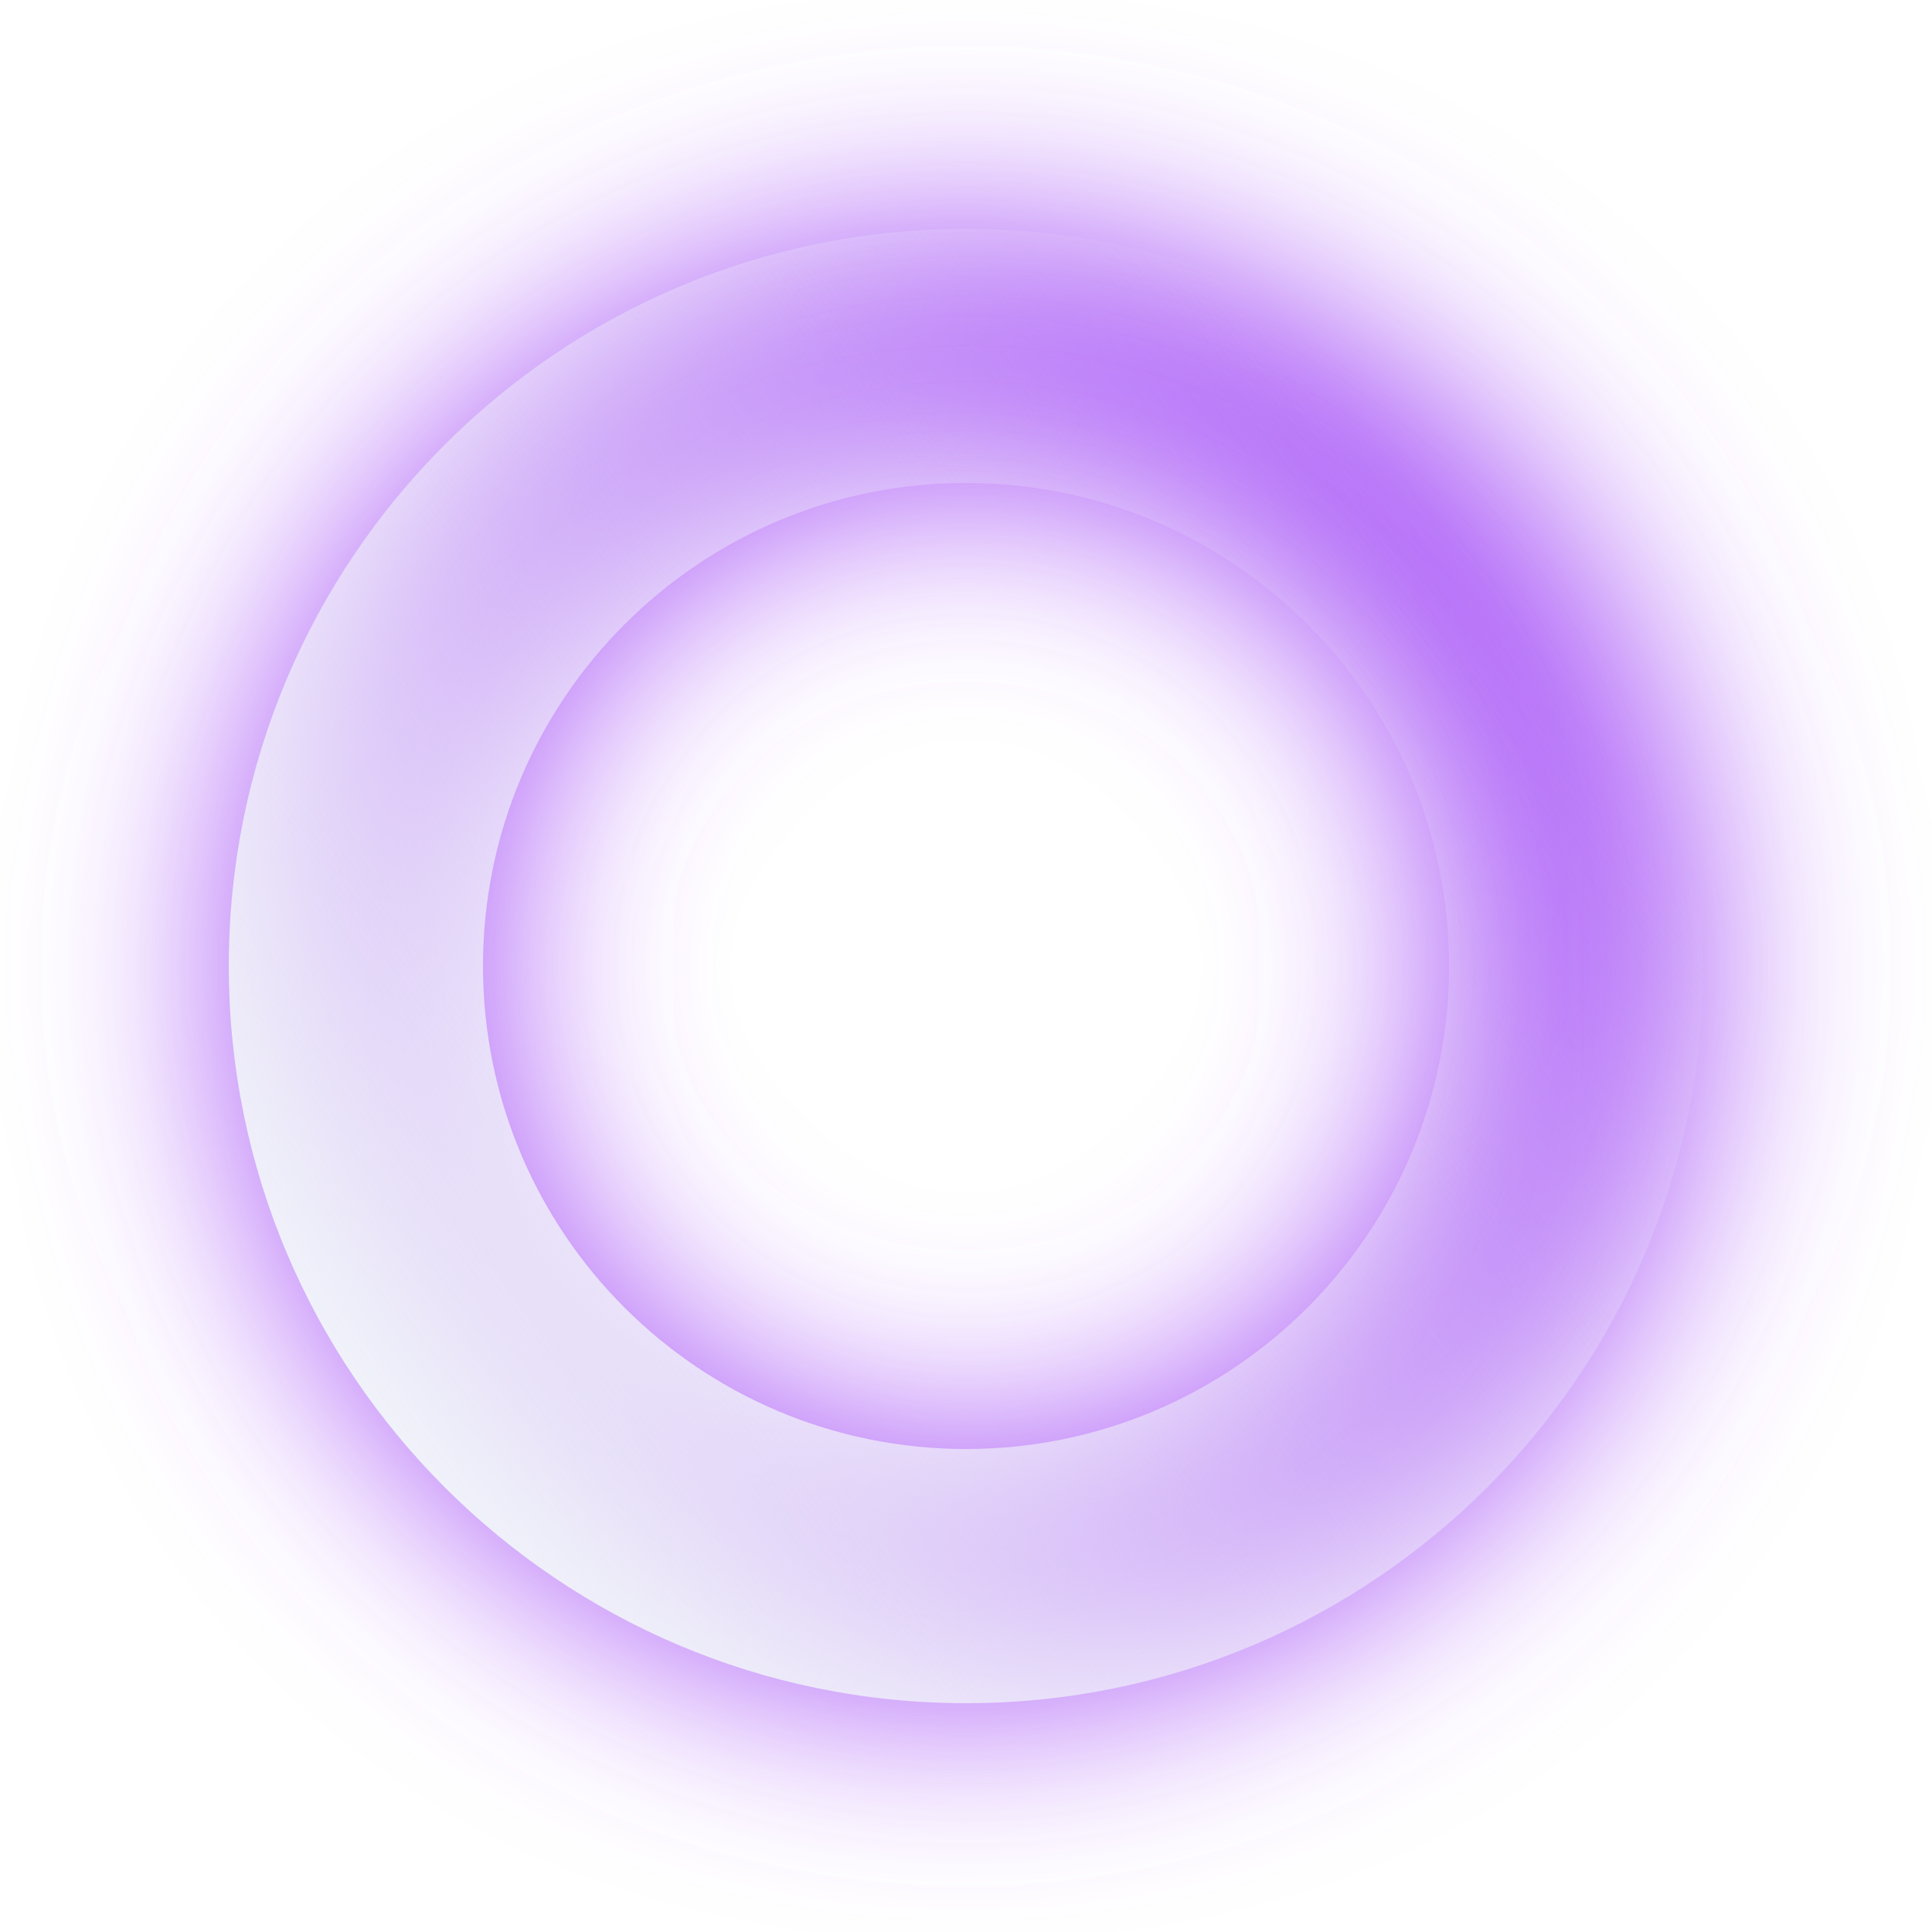
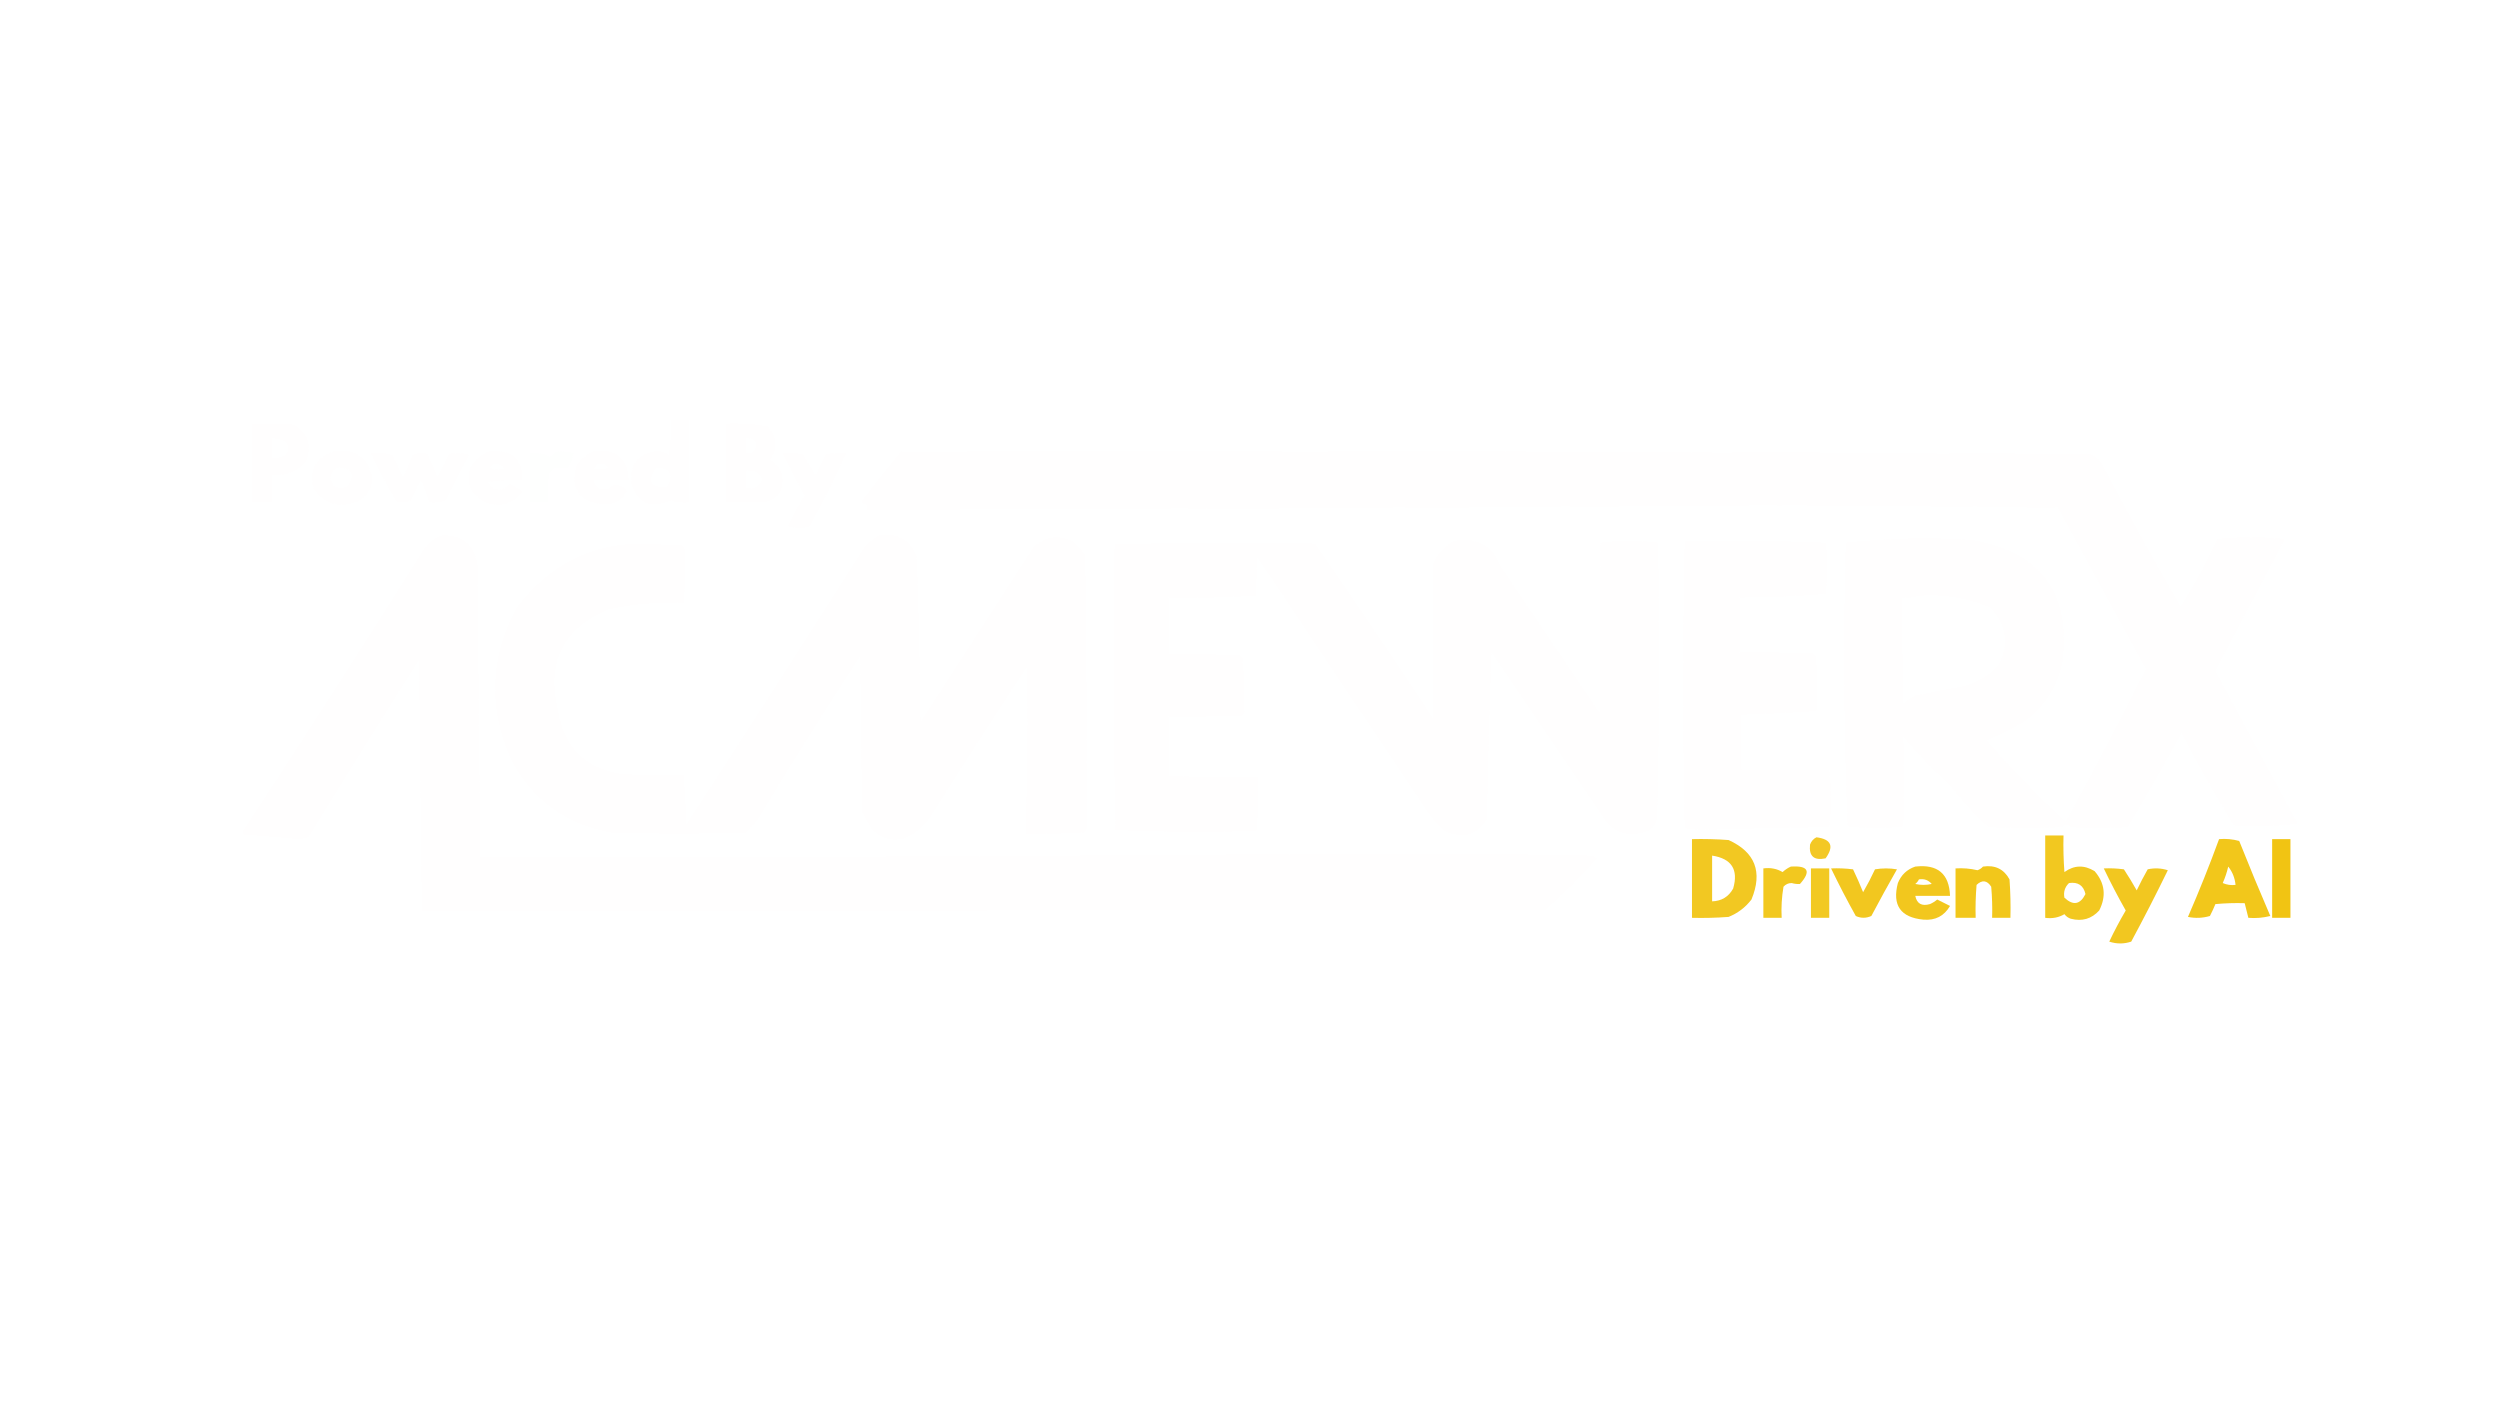
- <svg xmlns="http://www.w3.org/2000/svg" width="38" height="38">
-   <defs>
-     <linearGradient id="b" x1="87.629%" x2="9.97%" y1="28.473%" y2="86.882%">
-       <stop offset="0%" stop-color="#F1F5F9" stop-opacity="0" />
-       <stop offset="100%" stop-color="#F1F5F9" />
-     </linearGradient>
-     <filter id="a" width="141.4%" height="141.4%" x="-20.7%" y="-20.7%" filterUnits="objectBoundingBox">
-       <feGaussianBlur in="SourceGraphic" stdDeviation="2" />
-     </filter>
-   </defs>
-   <g fill="none" fill-rule="nonzero">
-     <path fill="#A855F7" d="M19 33.5c-8.008 0-14.5-6.492-14.5-14.5S10.992 4.5 19 4.5 33.5 10.992 33.5 19 27.008 33.5 19 33.5Zm0-5a9.5 9.5 0 1 0 0-19 9.5 9.5 0 0 0 0 19Z" filter="url(#a)" />
-     <path fill="url(#b)" d="M19 33.5c-8.008 0-14.5-6.492-14.5-14.5S10.992 4.5 19 4.5 33.5 10.992 33.5 19 27.008 33.5 19 33.5Zm0-5a9.5 9.5 0 1 0 0-19 9.5 9.5 0 0 0 0 19Z" />
+ <svg xmlns="http://www.w3.org/2000/svg" version="1.1" width="1366px" height="768px" style="shape-rendering:geometricPrecision; text-rendering:geometricPrecision; image-rendering:optimizeQuality; fill-rule:evenodd; clip-rule:evenodd">
+   <g>
+     <path style="opacity:0.914" fill="#fffefe" d="M 366.5,229.5 C 369.833,229.5 373.167,229.5 376.5,229.5C 376.5,244.5 376.5,259.5 376.5,274.5C 372.894,274.789 369.394,274.456 366,273.5C 355.681,278.173 348.681,275.173 345,264.5C 343.651,254.025 348.151,248.025 358.5,246.5C 361.047,246.442 363.38,247.109 365.5,248.5C 366.496,242.202 366.83,235.868 366.5,229.5 Z M 358.5,255.5 C 366.346,255.694 368.346,259.194 364.5,266C 355.352,266.536 353.352,263.036 358.5,255.5 Z" />
+   </g>
+   <g>
+     <path style="opacity:0.914" fill="#fffefe" d="M 137.5,231.5 C 145.174,231.334 152.841,231.5 160.5,232C 168.525,236.744 170.692,243.577 167,252.5C 162.103,257.917 155.936,260.25 148.5,259.5C 148.5,264.5 148.5,269.5 148.5,274.5C 144.833,274.5 141.167,274.5 137.5,274.5C 137.5,260.167 137.5,245.833 137.5,231.5 Z M 148.5,239.5 C 150.927,239.523 153.26,240.023 155.5,241C 158.167,243.667 158.167,246.333 155.5,249C 153.26,249.977 150.927,250.477 148.5,250.5C 148.5,246.833 148.5,243.167 148.5,239.5 Z" />
+   </g>
+   <g>
+     <path style="opacity:0.92" fill="#fffefe" d="M 396.5,231.5 C 404.253,231.104 411.92,231.604 419.5,233C 423.305,237.091 424.472,241.924 423,247.5C 422.535,248.931 421.701,250.097 420.5,251C 427.549,255.487 429.383,261.654 426,269.5C 424.269,271.617 422.102,273.117 419.5,274C 411.841,274.5 404.174,274.666 396.5,274.5C 396.5,260.167 396.5,245.833 396.5,231.5 Z M 407.5,239.5 C 413.501,239.741 414.834,242.241 411.5,247C 410.207,247.49 408.873,247.657 407.5,247.5C 407.5,244.833 407.5,242.167 407.5,239.5 Z M 407.5,257.5 C 411.881,256.534 414.881,258.034 416.5,262C 414.881,265.966 411.881,267.466 407.5,266.5C 407.5,263.5 407.5,260.5 407.5,257.5 Z" />
+   </g>
+   <g>
+     <path style="opacity:0.894" fill="#fffefe" d="M 182.5,246.5 C 194.042,244.927 201.042,249.76 203.5,261C 203.366,266.942 200.699,271.275 195.5,274C 185.146,277.988 176.979,275.488 171,266.5C 168.934,256.285 172.768,249.618 182.5,246.5 Z M 184.5,255.5 C 192.818,255.987 194.485,259.487 189.5,266C 184.584,267.69 181.584,266.023 180.5,261C 181.036,258.492 182.369,256.659 184.5,255.5 Z" />
+   </g>
+   <g>
+     <path style="opacity:0.883" fill="#fffefe" d="M 267.5,246.5 C 279.57,245.244 285.57,250.578 285.5,262.5C 279.132,262.17 272.798,262.504 266.5,263.5C 269.984,268.492 273.984,268.825 278.5,264.5C 280.996,265.58 283.33,266.914 285.5,268.5C 280.763,275.054 274.429,277.221 266.5,275C 257.577,271.319 254.41,264.819 257,255.5C 259.489,251.168 262.989,248.168 267.5,246.5 Z M 269.5,253.5 C 272.022,253.128 274.022,253.961 275.5,256C 272.773,256.818 270.106,256.652 267.5,255.5C 268.243,254.818 268.909,254.151 269.5,253.5 Z" />
+   </g>
+   <g>
+     <path style="opacity:0.894" fill="#fefffe" d="M 304.5,246.5 C 307.545,246.508 310.545,246.841 313.5,247.5C 313.076,250.354 312.076,253.021 310.5,255.5C 307.943,255.782 305.277,255.949 302.5,256C 301.667,256.833 300.833,257.667 300,258.5C 299.501,263.823 299.334,269.156 299.5,274.5C 296.167,274.5 292.833,274.5 289.5,274.5C 289.5,265.5 289.5,256.5 289.5,247.5C 293.351,246.971 296.851,247.638 300,249.5C 301.652,248.601 303.152,247.601 304.5,246.5 Z" />
+   </g>
+   <g>
+     <path style="opacity:0.874" fill="#fffefe" d="M 324.5,246.5 C 336.8,245.111 343.133,250.444 343.5,262.5C 337.167,262.5 330.833,262.5 324.5,262.5C 325.385,266.784 328.051,268.284 332.5,267C 335.324,264.012 338.324,264.012 341.5,267C 342.022,267.561 342.355,268.228 342.5,269C 339.404,273.823 334.904,275.989 329,275.5C 316.097,274.034 311.431,267.034 315,254.5C 317.362,250.755 320.528,248.089 324.5,246.5 Z M 326.5,253.5 C 328.977,253.051 330.977,253.717 332.5,255.5C 329.894,256.652 327.227,256.818 324.5,256C 325.381,255.292 326.047,254.458 326.5,253.5 Z" />
+   </g>
+   <g>
+     <path style="opacity:0.955" fill="#fffefe" d="M 492.5,246.5 C 708.75,246.193 925.083,246.693 1141.5,248C 1144.1,248.883 1146.27,250.383 1148,252.5C 1161.99,279.158 1176.49,305.491 1191.5,331.5C 1198.93,319.645 1205.6,307.312 1211.5,294.5C 1223.83,293.167 1236.17,293.167 1248.5,294.5C 1235.82,318.528 1223.15,342.528 1210.5,366.5C 1225.36,394.376 1240.36,422.209 1255.5,450C 1243.89,451.579 1232.22,451.912 1220.5,451C 1210.37,434.572 1200.87,417.739 1192,400.5C 1182.55,417.911 1172.71,435.078 1162.5,452C 1152.17,452.667 1141.83,452.667 1131.5,452C 1129.94,450.244 1128.27,450.244 1126.5,452C 1113.17,452.667 1099.83,452.667 1086.5,452C 1078.59,444.759 1071.42,436.926 1065,428.5C 1055.96,420.46 1047.63,411.793 1040,402.5C 1040.45,418.821 1040.45,435.154 1040,451.5C 1029.86,452.824 1019.7,452.824 1009.5,451.5C 1007.41,399.846 1007.07,348.18 1008.5,296.5C 1031.45,293.975 1054.45,293.475 1077.5,295C 1115.02,301.54 1131.52,323.706 1127,361.5C 1124.23,374.931 1117.39,385.764 1106.5,394C 1099.77,398.032 1092.77,401.532 1085.5,404.5C 1098.83,419.661 1112.83,434.161 1127.5,448C 1128.33,448.688 1129,448.521 1129.5,447.5C 1144.42,420.311 1158.76,392.977 1172.5,365.5C 1156.49,336.135 1140.49,306.802 1124.5,277.5C 1056.91,276.524 989.406,276.19 922,276.5C 772.57,277.634 623.07,278.301 473.5,278.5C 473.5,277.5 473.5,276.5 473.5,275.5C 471.645,275.728 470.812,275.061 471,273.5C 478.061,264.288 485.228,255.288 492.5,246.5 Z M 1048.5,325.5 C 1062.09,324.488 1075.09,326.655 1087.5,332C 1096.35,341.401 1097.85,351.901 1092,363.5C 1086.67,369.25 1080.17,373.084 1072.5,375C 1063.74,376.607 1055.07,378.273 1046.5,380C 1044.19,381.265 1042.02,382.765 1040,384.5C 1039.5,365.17 1039.33,345.836 1039.5,326.5C 1042.71,326.81 1045.71,326.477 1048.5,325.5 Z" />
+   </g>
+   <g>
+     <path style="opacity:0.898" fill="#fffefe" d="M 202.5,247.5 C 206.555,247.176 210.555,247.509 214.5,248.5C 216.43,252.458 218.263,256.458 220,260.5C 222.107,256.619 223.941,252.619 225.5,248.5C 228.106,247.348 230.773,247.182 233.5,248C 235.462,252.093 237.296,256.259 239,260.5C 241.024,256.286 243.191,252.119 245.5,248C 249.211,247.175 252.878,247.341 256.5,248.5C 251.912,256.676 247.578,265.009 243.5,273.5C 240.572,274.484 237.572,274.817 234.5,274.5C 233.298,270.422 231.798,266.422 230,262.5C 228.077,266.088 226.244,269.754 224.5,273.5C 221.894,274.652 219.227,274.818 216.5,274C 211.426,265.35 206.759,256.517 202.5,247.5 Z" />
+   </g>
+   <g>
+     <path style="opacity:0.891" fill="#fffefe" d="M 427.5,247.5 C 431.182,247.335 434.848,247.501 438.5,248C 440.959,251.75 443.292,255.583 445.5,259.5C 447.368,255.597 449.368,251.764 451.5,248C 455.152,247.501 458.818,247.335 462.5,247.5C 456.393,261.048 449.726,274.381 442.5,287.5C 438.5,288.833 434.5,288.833 430.5,287.5C 433.245,281.675 436.245,276.008 439.5,270.5C 435.219,262.937 431.219,255.271 427.5,247.5 Z" />
+   </g>
+   <g>
+     <path style="opacity:0.966" fill="#fffefe" d="M 241.5,292.5 C 253.112,292.277 259.612,297.944 261,309.5C 261.315,362.503 261.815,415.503 262.5,468.5C 416.515,468.449 570.515,467.783 724.5,466.5C 773.019,466.189 821.685,466.522 870.5,467.5C 871.025,468.192 871.692,468.692 872.5,469C 863.825,479.043 854.491,488.376 844.5,497C 639.834,497.5 435.167,497.667 230.5,497.5C 229.904,451.836 229.404,406.169 229,360.5C 208.559,392.642 188.393,424.975 168.5,457.5C 166.833,457.833 165.167,458.167 163.5,458.5C 153.509,457.556 143.509,456.723 133.5,456C 133.043,455.586 132.709,455.086 132.5,454.5C 166.121,403.291 199.288,351.624 232,299.5C 234.505,296.147 237.671,293.814 241.5,292.5 Z" />
+   </g>
+   <g>
+     <path style="opacity:0.962" fill="#fffefe" d="M 480.5,292.5 C 490.651,290.988 497.485,294.988 501,304.5C 501.983,334.493 502.65,364.493 503,394.5C 523.667,362.5 544.333,330.5 565,298.5C 571.546,292.92 578.713,292.087 586.5,296C 589.021,298.22 591.188,300.72 593,303.5C 593.614,353.302 593.948,402.969 594,452.5C 593.626,453.416 593.126,454.25 592.5,455C 581.839,455.5 571.172,455.667 560.5,455.5C 561.23,425.169 561.397,394.835 561,364.5C 543.584,390.997 526.417,417.663 509.5,444.5C 505.92,450.58 500.92,455.08 494.5,458C 487.095,459.951 480.929,458.118 476,452.5C 474.3,449.48 472.634,446.48 471,443.5C 470.667,415.167 470.333,386.833 470,358.5C 451.458,386.938 433.458,415.605 416,444.5C 413.744,448.537 410.911,452.037 407.5,455C 383.167,455.667 358.833,455.667 334.5,455C 309.225,450.628 290.725,437.128 279,414.5C 266.786,386.728 267.786,359.394 282,332.5C 301.702,306.19 328.035,294.523 361,297.5C 364.833,297.667 368.667,297.833 372.5,298C 373,298.5 373.5,299 374,299.5C 374.758,309.534 374.591,319.534 373.5,329.5C 359.663,328.812 345.997,329.979 332.5,333C 307.57,343.361 298.404,361.861 305,388.5C 308.363,408.732 320.196,420.232 340.5,423C 351.495,423.5 362.495,423.667 373.5,423.5C 374.249,432.467 374.749,441.467 375,450.5C 407.514,400.521 439.847,350.188 472,299.5C 474.441,296.546 477.275,294.213 480.5,292.5 Z" />
+   </g>
+   <g>
+     <path style="opacity:0.951" fill="#fffefe" d="M 794.5,295.5 C 806.907,293.283 815.407,297.95 820,309.5C 837.961,336.14 855.961,362.806 874,389.5C 873.926,358.493 874.093,327.493 874.5,296.5C 885.03,295.176 895.53,295.176 906,296.5C 906.833,346.837 906.667,397.17 905.5,447.5C 904.427,451.562 901.76,454.062 897.5,455C 889.864,456.895 883.364,455.061 878,449.5C 856.998,418.473 835.998,387.473 815,356.5C 813.864,386.791 813.031,417.124 812.5,447.5C 806.554,456.927 798.554,458.927 788.5,453.5C 785.295,450.435 782.462,447.102 780,443.5C 749.102,397.237 718.102,350.904 687,304.5C 686.593,311.673 686.426,318.673 686.5,325.5C 670.514,326.499 654.514,326.833 638.5,326.5C 638.5,336.833 638.5,347.167 638.5,357.5C 651.504,357.333 664.504,357.5 677.5,358C 678,358.5 678.5,359 679,359.5C 679.72,369.504 680.053,379.504 680,389.5C 679.5,390 679,390.5 678.5,391C 665.171,391.5 651.837,391.667 638.5,391.5C 638.546,402.543 638.546,413.376 638.5,424C 654.83,424.5 671.163,424.667 687.5,424.5C 687.819,434.416 687.486,444.25 686.5,454C 660.827,454.833 635.16,454.666 609.5,453.5C 608.338,401.541 608.171,349.541 609,297.5C 645.429,296.337 681.929,296.171 718.5,297C 740.324,328.513 761.824,360.347 783,392.5C 783,364.5 783,336.5 783,308.5C 785.273,302.73 789.106,298.397 794.5,295.5 Z" />
+   </g>
+   <g>
+     <path style="opacity:0.931" fill="#fffefe" d="M 920.5,295.5 C 946.175,295.167 971.842,295.5 997.5,296.5C 998.833,305.833 998.833,315.167 997.5,324.5C 981.863,325.86 966.196,326.527 950.5,326.5C 950.5,336.5 950.5,346.5 950.5,356.5C 963.837,356.333 977.171,356.5 990.5,357C 991,357.5 991.5,358 992,358.5C 993.26,368.528 993.426,378.528 992.5,388.5C 978.846,389.476 965.179,390.142 951.5,390.5C 951.5,400.5 951.5,410.5 951.5,420.5C 967.5,420.5 983.5,420.5 999.5,420.5C 1000.78,431.043 1000.78,441.543 999.5,452C 976.157,452.229 952.824,452.729 929.5,453.5C 926.467,453.331 923.467,452.998 920.5,452.5C 919.397,400.099 919.397,347.766 920.5,295.5 Z" />
+   </g>
+   <g>
+     <path style="opacity:0.932" fill="#f1c410" d="M 1117.5,456.5 C 1120.83,456.5 1124.17,456.5 1127.5,456.5C 1127.33,463.175 1127.5,469.842 1128,476.5C 1133.31,472.675 1138.81,472.509 1144.5,476C 1150.13,482.541 1150.96,489.708 1147,497.5C 1142.81,502.088 1137.64,503.588 1131.5,502C 1130.07,501.535 1128.9,500.701 1128,499.5C 1124.85,501.362 1121.35,502.029 1117.5,501.5C 1117.5,486.5 1117.5,471.5 1117.5,456.5 Z M 1130.5,482.5 C 1135.41,481.782 1138.41,483.782 1139.5,488.5C 1136.59,494.29 1132.76,494.957 1128,490.5C 1127.39,487.389 1128.22,484.723 1130.5,482.5 Z" />
+   </g>
+   <g>
+     <path style="opacity:0.935" fill="#f1c413" d="M 924.5,458.5 C 931.175,458.334 937.842,458.5 944.5,459C 959.045,465.614 963.212,476.447 957,491.5C 953.712,495.784 949.545,498.95 944.5,501C 937.842,501.5 931.175,501.666 924.5,501.5C 924.5,487.167 924.5,472.833 924.5,458.5 Z M 935.5,467.5 C 946.156,469.145 949.989,475.145 947,485.5C 944.524,489.991 940.691,492.324 935.5,492.5C 935.5,484.167 935.5,475.833 935.5,467.5 Z" />
+   </g>
+   <g>
+     <path style="opacity:0.923" fill="#f2c413" d="M 992.5,457.5 C 1000.61,458.543 1002.27,462.377 997.5,469C 991.166,470.329 988.332,467.829 989,461.5C 989.69,459.65 990.856,458.316 992.5,457.5 Z" />
+   </g>
+   <g>
+     <path style="opacity:0.955" fill="#f1c411" d="M 1212.5,458.5 C 1216.23,458.177 1219.89,458.511 1223.5,459.5C 1228.97,473.248 1234.64,486.914 1240.5,500.5C 1236.55,501.491 1232.55,501.824 1228.5,501.5C 1227.83,498.833 1227.17,496.167 1226.5,493.5C 1221.16,493.334 1215.82,493.501 1210.5,494C 1209.6,496.192 1208.6,498.358 1207.5,500.5C 1203.54,501.66 1199.54,501.827 1195.5,501C 1201.59,486.986 1207.26,472.819 1212.5,458.5 Z M 1217.5,473.5 C 1219.79,476.37 1221.13,479.703 1221.5,483.5C 1219.08,483.808 1216.74,483.474 1214.5,482.5C 1215.8,479.573 1216.8,476.573 1217.5,473.5 Z" />
+   </g>
+   <g>
+     <path style="opacity:0.98" fill="#f1c30e" d="M 1241.5,458.5 C 1244.83,458.5 1248.17,458.5 1251.5,458.5C 1251.5,472.833 1251.5,487.167 1251.5,501.5C 1248.17,501.5 1244.83,501.5 1241.5,501.5C 1241.5,487.167 1241.5,472.833 1241.5,458.5 Z" />
+   </g>
+   <g>
+     <path style="opacity:0.927" fill="#f1c40e" d="M 978.5,473.5 C 988.059,472.859 989.725,476.025 983.5,483C 982.05,483.117 980.55,482.95 979,482.5C 977.188,482.493 975.688,483.16 974.5,484.5C 973.546,490.104 973.212,495.771 973.5,501.5C 970.167,501.5 966.833,501.5 963.5,501.5C 963.5,492.5 963.5,483.5 963.5,474.5C 967.351,473.971 970.851,474.638 974,476.5C 975.409,475.219 976.909,474.219 978.5,473.5 Z" />
+   </g>
+   <g>
+     <path style="opacity:0.945" fill="#f1c411" d="M 1046.5,473.5 C 1058.73,472.087 1065.06,477.42 1065.5,489.5C 1059.17,489.5 1052.83,489.5 1046.5,489.5C 1047.38,493.784 1050.05,495.284 1054.5,494C 1055.97,493.365 1057.3,492.531 1058.5,491.5C 1060.83,492.667 1063.17,493.833 1065.5,495C 1062.3,500.517 1057.47,503.017 1051,502.5C 1038.48,501.315 1033.81,494.648 1037,482.5C 1038.83,478.016 1042,475.016 1046.5,473.5 Z M 1048.5,480.5 C 1051.35,480.03 1053.68,480.863 1055.5,483C 1052.5,483.667 1049.5,483.667 1046.5,483C 1047.38,482.292 1048.05,481.458 1048.5,480.5 Z" />
+   </g>
+   <g>
+     <path style="opacity:0.953" fill="#f1c410" d="M 1083.5,473.5 C 1090.08,472.512 1094.91,474.845 1098,480.5C 1098.5,487.492 1098.67,494.492 1098.5,501.5C 1095.17,501.5 1091.83,501.5 1088.5,501.5C 1088.67,495.824 1088.5,490.157 1088,484.5C 1085.72,480.959 1083.05,480.626 1080,483.5C 1079.5,489.491 1079.33,495.491 1079.5,501.5C 1075.83,501.5 1072.17,501.5 1068.5,501.5C 1068.5,492.5 1068.5,483.5 1068.5,474.5C 1072.57,474.234 1076.57,474.567 1080.5,475.5C 1081.74,475.058 1082.74,474.391 1083.5,473.5 Z" />
+   </g>
+   <g>
+     <path style="opacity:0.915" fill="#f1c40e" d="M 989.5,474.5 C 992.833,474.5 996.167,474.5 999.5,474.5C 999.5,483.5 999.5,492.5 999.5,501.5C 996.167,501.5 992.833,501.5 989.5,501.5C 989.5,492.5 989.5,483.5 989.5,474.5 Z" />
+   </g>
+   <g>
+     <path style="opacity:0.943" fill="#f1c412" d="M 1000.5,474.5 C 1004.51,474.334 1008.51,474.501 1012.5,475C 1014.46,479.093 1016.3,483.259 1018,487.5C 1020.35,483.44 1022.52,479.273 1024.5,475C 1028.5,474.333 1032.5,474.333 1036.5,475C 1031.71,483.42 1027.04,491.92 1022.5,500.5C 1019.63,501.783 1016.79,501.783 1014,500.5C 1009.22,491.937 1004.72,483.27 1000.5,474.5 Z" />
+   </g>
+   <g>
+     <path style="opacity:0.939" fill="#f1c412" d="M 1149.5,474.5 C 1153.18,474.335 1156.85,474.501 1160.5,475C 1162.96,478.75 1165.29,482.583 1167.5,486.5C 1169.36,482.619 1171.36,478.786 1173.5,475C 1177.21,474.175 1180.88,474.341 1184.5,475.5C 1178.09,488.656 1171.42,501.656 1164.5,514.5C 1160.5,515.833 1156.5,515.833 1152.5,514.5C 1155.25,508.675 1158.25,503.008 1161.5,497.5C 1157.22,489.937 1153.22,482.271 1149.5,474.5 Z" />
  </g>
</svg>
